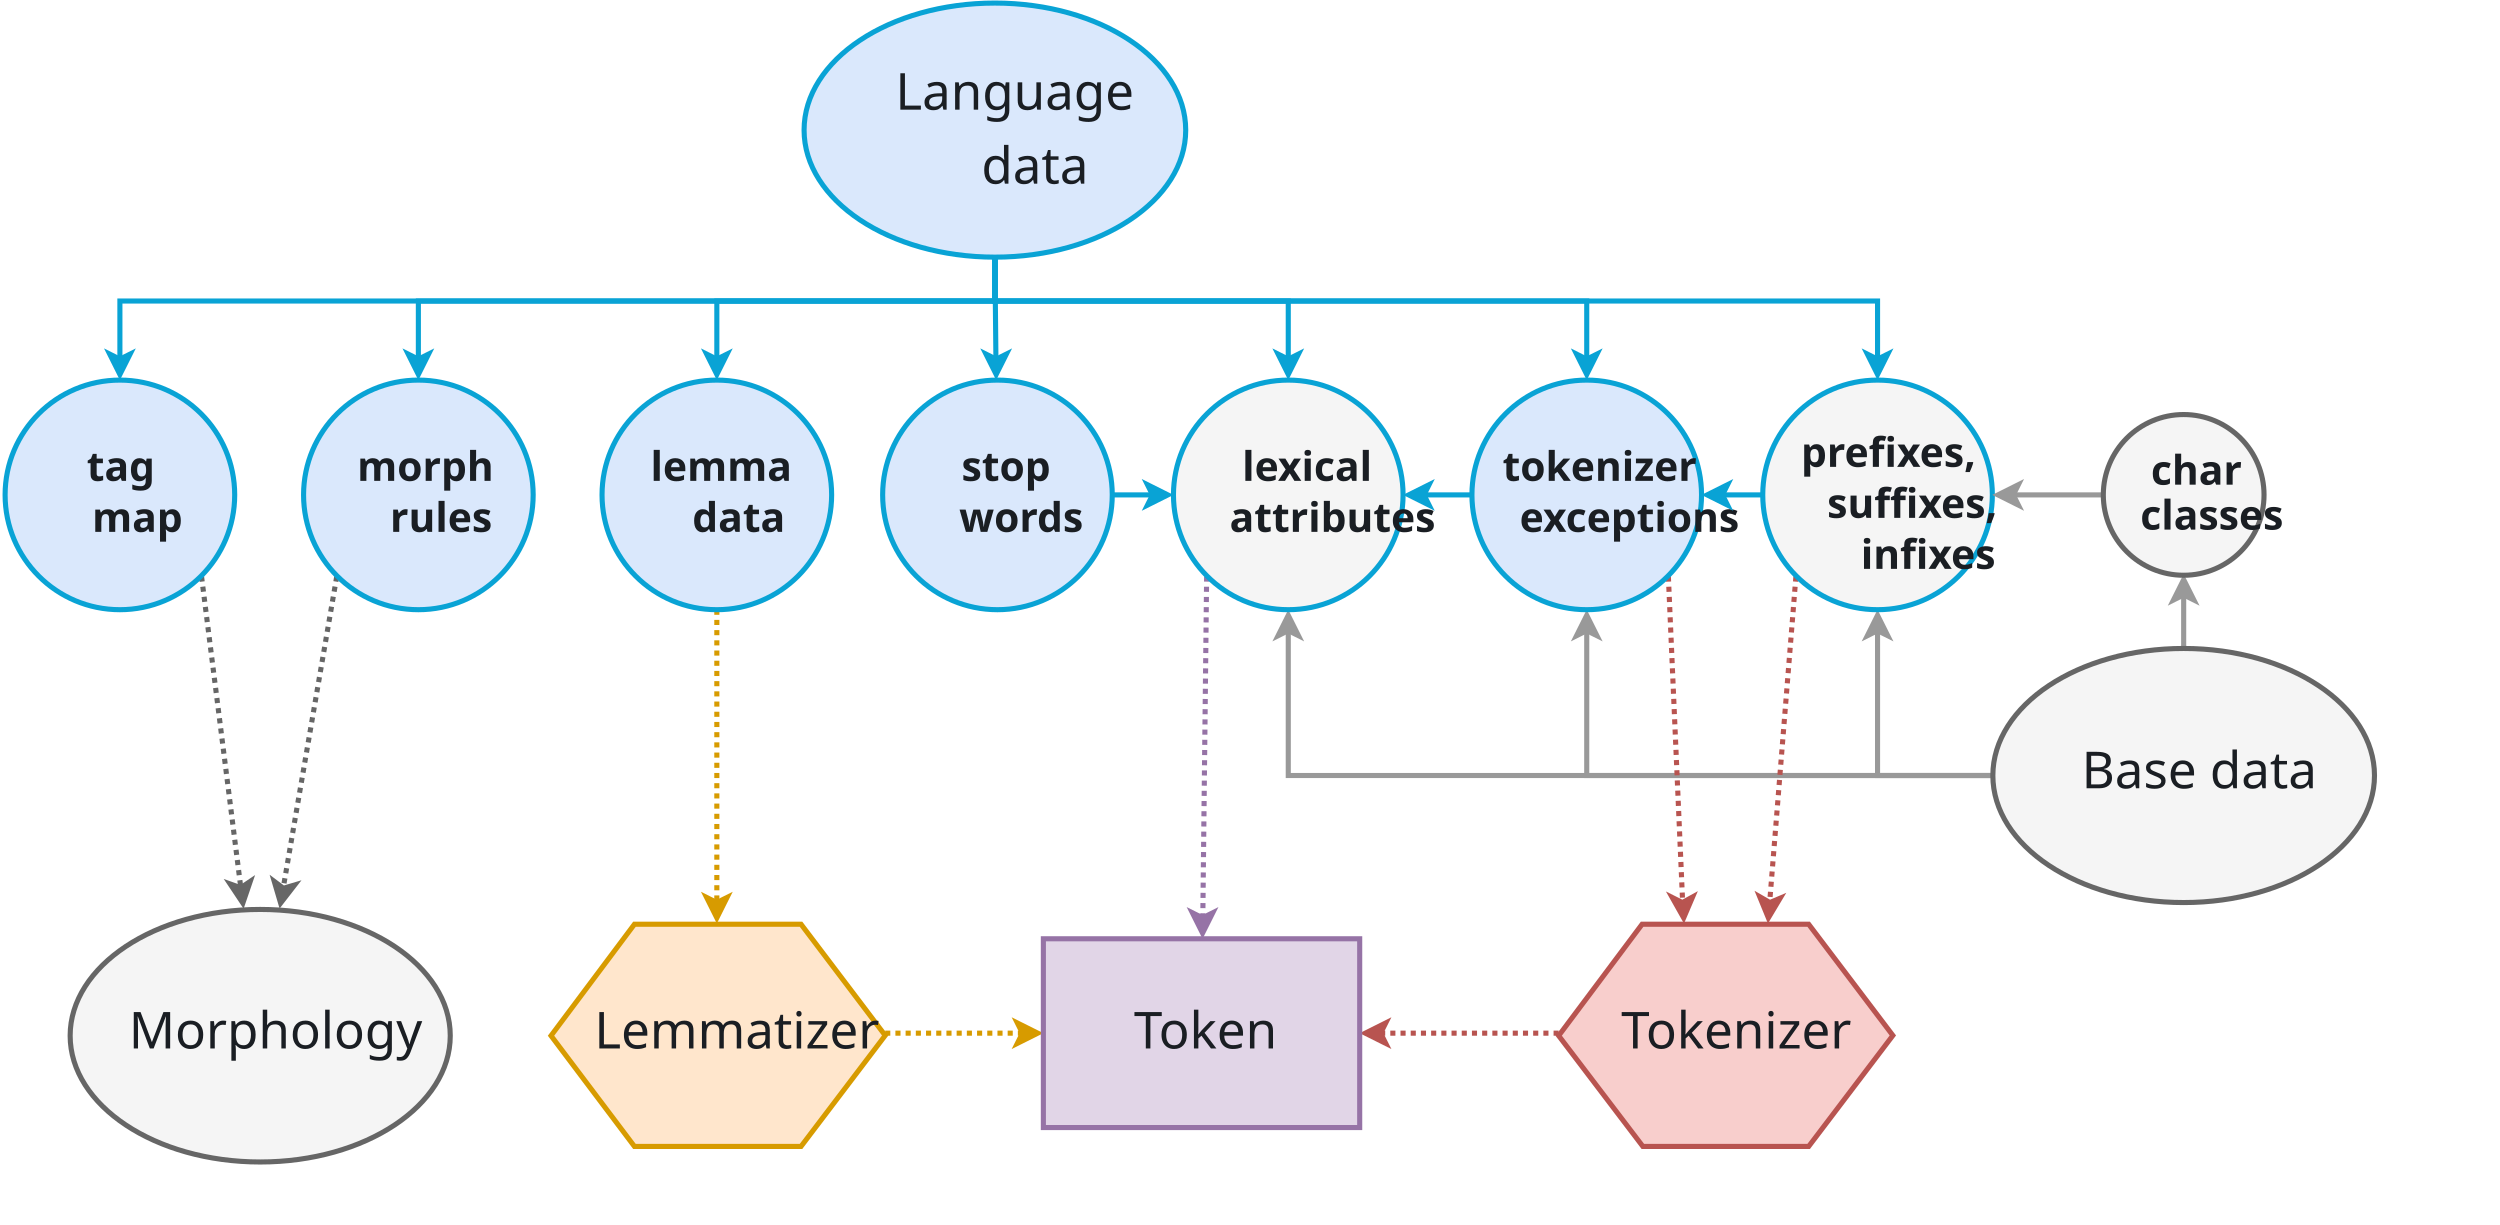
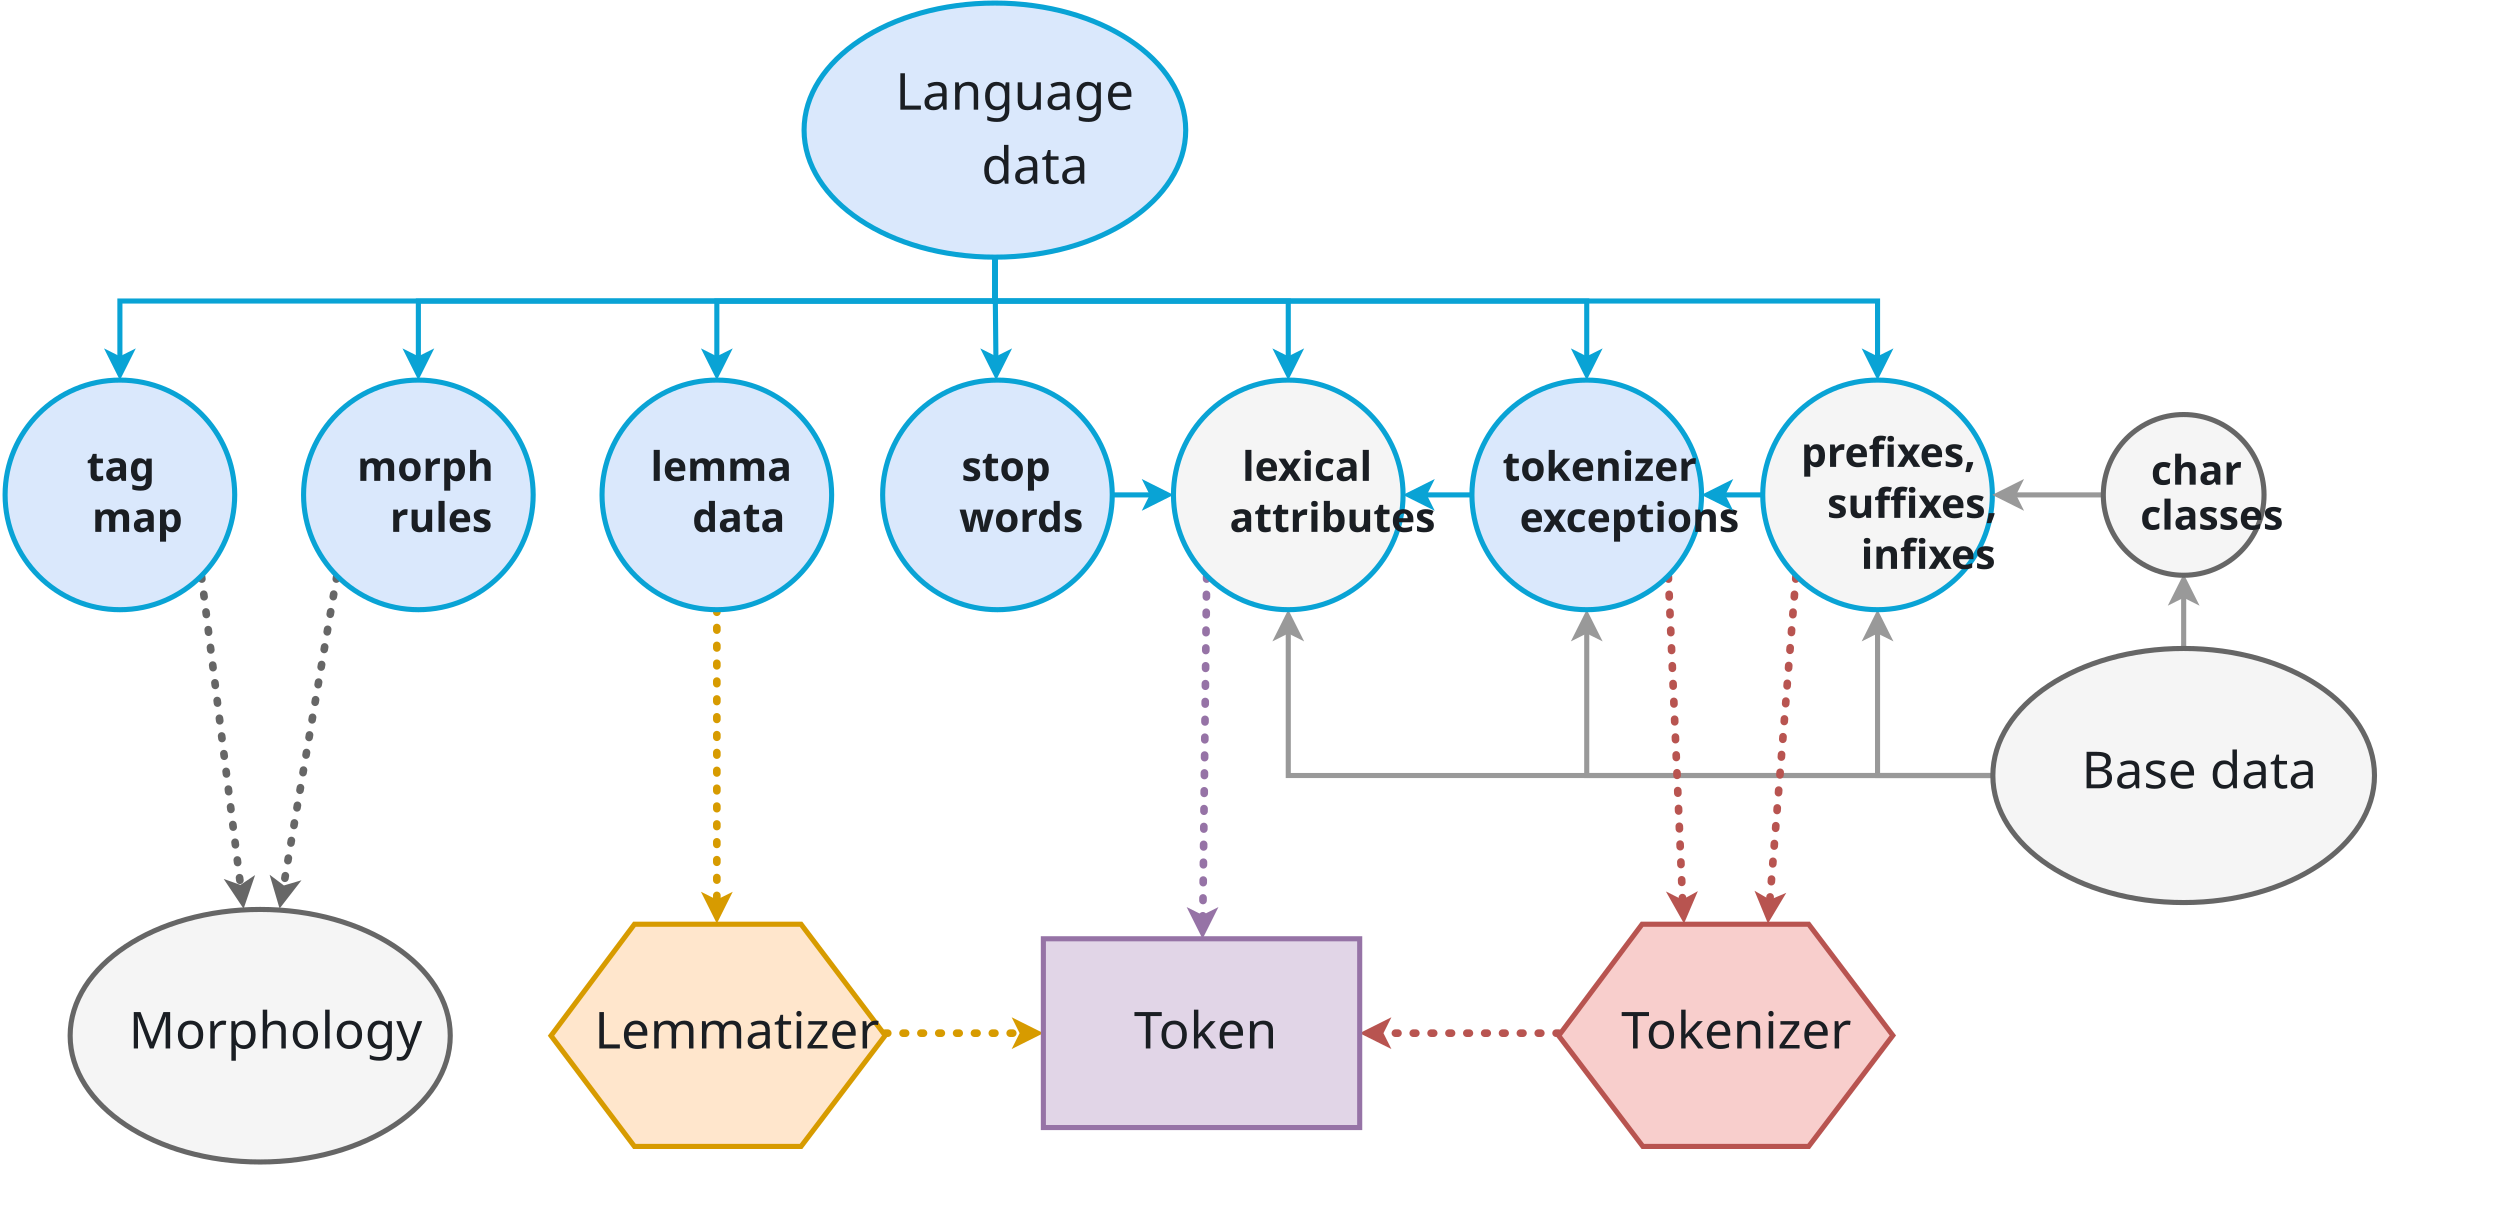
<svg xmlns="http://www.w3.org/2000/svg" class="o-svg" width="931" height="456" viewBox="-1 -1 932 480" preserveAspectRatio="xMinYMin meet">
  <style>
        .text-large { fill: #1a1e23; font: 20px "Source Sans Pro" }
        .text-small { fill: #1a1e23; font: bold 16px "Source Sans Pro" }
        .text-tiny { fill: #1a1e23; font: bold 16px "Source Sans Pro" }
    </style>
-   <path fill="none" stroke="#b85450" stroke-width="2" stroke-miterlimit="10" d="M610 404h-69.8" stroke-dasharray="2 2" />
+   <path fill="none" stroke="#b85450" stroke-width="3" stroke-miterlimit="10" d="M610 404h-69.8" stroke-dasharray="1 6" stroke-linecap="round" />
  <path fill="#b85450" stroke="#b85450" stroke-width="2" stroke-miterlimit="10" d="M534.2 404l8-4-2 4 2 4z" />
  <path fill="#f8cecc" stroke="#b85450" stroke-width="2" stroke-miterlimit="10" d="M642.7 361.3H708l33 43.6-33 43.5H643L610 405z" />
  <text class="text-large" transform="translate(634.5 410)" width="80" height="22">Tokenizer</text>
  <path fill="none" stroke="#999" stroke-width="2" stroke-miterlimit="10" d="M780 303H621v-56.8" />
  <path fill="#999" stroke="#999" stroke-width="2" stroke-miterlimit="10" d="M621 240.2l4 8-4-2-4 2z" />
  <path fill="none" stroke="#999" stroke-width="2" stroke-miterlimit="10" d="M855 253v-20.8" />
  <path fill="#999" stroke="#999" stroke-width="2" stroke-miterlimit="10" d="M855 226.2l4 8-4-2-4 2z" />
  <path fill="none" stroke="#999" stroke-width="2" stroke-miterlimit="10" d="M780 303h-45v-56.8" />
  <path fill="#999" stroke="#999" stroke-width="2" stroke-miterlimit="10" d="M735 240.2l4 8-4-2-4 2z" />
  <path fill="none" stroke="#999" stroke-width="2" stroke-miterlimit="10" d="M780 303H504v-56.8" />
  <path fill="#999" stroke="#999" stroke-width="2" stroke-miterlimit="10" d="M504 240.2l4 8-4-2-4 2z" />
  <ellipse cx="855" cy="303" fill="#f5f5f5" stroke="#666" stroke-width="2" rx="74.8" ry="49.8" />
  <text class="text-large" transform="translate(815 308)" width="119" height="46">Base data</text>
  <path fill="none" stroke="#09a3d5" stroke-width="2" stroke-miterlimit="10" d="M389 100l.4 39.8" />
  <path fill="#09a3d5" stroke="#09a3d5" stroke-width="2" stroke-miterlimit="10" d="M389.5 145.8l-4-8 4 2 4-2z" />
  <path fill="none" stroke="#09a3d5" stroke-width="2" stroke-miterlimit="10" d="M389 100v17h232v22.8" />
  <path fill="#09a3d5" stroke="#09a3d5" stroke-width="2" stroke-miterlimit="10" d="M621 145.8l-4-8 4 2 4-2z" />
  <path fill="none" stroke="#09a3d5" stroke-width="2" stroke-miterlimit="10" d="M389 100v17H280v22.8" />
  <path fill="#09a3d5" stroke="#09a3d5" stroke-width="2" stroke-miterlimit="10" d="M280 145.8l-4-8 4 2 4-2z" />
  <path fill="none" stroke="#09a3d5" stroke-width="2" stroke-miterlimit="10" d="M389 100v17h115v22.8" />
  <path fill="#09a3d5" stroke="#09a3d5" stroke-width="2" stroke-miterlimit="10" d="M504 145.8l-4-8 4 2 4-2z" />
  <path fill="none" stroke="#09a3d5" stroke-width="2" stroke-miterlimit="10" d="M389 100v17h346v22.8" />
  <path fill="#09a3d5" stroke="#09a3d5" stroke-width="2" stroke-miterlimit="10" d="M735 145.8l-4-8 4 2 4-2z" />
  <path fill="none" stroke="#09a3d5" stroke-width="2" stroke-miterlimit="10" d="M389 100v17H163v22.8" />
  <path fill="#09a3d5" stroke="#09a3d5" stroke-width="2" stroke-miterlimit="10" d="M163 145.8l-4-8 4 2 4-2z" />
  <path fill="none" stroke="#09a3d5" stroke-width="2" stroke-miterlimit="10" d="M389 100v17H46v22.8" />
  <path fill="#09a3d5" stroke="#09a3d5" stroke-width="2" stroke-miterlimit="10" d="M46 145.8l-4-8 4 2 4-2z" />
  <ellipse cx="389" cy="50" fill="#dae8fc" stroke="#09a3d5" stroke-width="2" rx="74.8" ry="49.8" />
  <text class="text-large" transform="translate(350 42)" width="81" height="46">Language <tspan dy="1.45em" dx="-3.25em">data</tspan>
  </text>
  <path fill="none" stroke="#09a3d5" stroke-width="2" stroke-miterlimit="10" d="M435 193h15.8" />
  <path fill="#09a3d5" stroke="#09a3d5" stroke-width="2" stroke-miterlimit="10" d="M456.8 193l-8 4 2-4-2-4z" />
  <ellipse cx="390" cy="193" fill="#dae8fc" stroke="#09a3d5" stroke-width="2" rx="45" ry="45" />
  <text class="text-small" transform="translate(375 187.5)" width="39" height="30">stop <tspan dx="-2.5em" dy="1.25em">words</tspan>
  </text>
-   <path fill="none" stroke="#9673a6" stroke-width="2" stroke-miterlimit="10" d="M472 225l-1.5 133.8" stroke-dasharray="2 2" />
+   <path fill="none" stroke="#9673a6" stroke-width="3" stroke-miterlimit="10" d="M472 225l-1.5 133.8" stroke-dasharray="1 6" stroke-linecap="round" />
  <path fill="#9673a6" stroke="#9673a6" stroke-width="2" stroke-miterlimit="10" d="M470.4 364.8l-4-8 4 2 4-2z" />
  <ellipse cx="504" cy="193" fill="#f5f5f5" stroke="#09a3d5" stroke-width="2" rx="45" ry="45" />
  <text class="text-small" transform="translate(481 187.5)" width="85" height="30">lexical <tspan dx="-3.75em" dy="1.25em">attributes</tspan>
  </text>
-   <path fill="none" stroke="#b85450" stroke-width="2" stroke-miterlimit="10" d="M653 225l5.6 127.8" stroke-dasharray="2 2" />
+   <path fill="none" stroke="#b85450" stroke-width="3" stroke-miterlimit="10" d="M653 225l5.6 127.8" stroke-dasharray="1 6" stroke-linecap="round" />
  <path fill="#b85450" stroke="#b85450" stroke-width="2" stroke-miterlimit="10" d="M659 358.8l-4.5-8 4 2 4-2.2z" />
  <path fill="none" stroke="#09a3d5" stroke-width="2" stroke-miterlimit="10" d="M576 193h-18.8" />
  <path fill="#09a3d5" stroke="#09a3d5" stroke-width="2" stroke-miterlimit="10" d="M551.2 193l8-4-2 4 2 4z" />
  <ellipse cx="621" cy="193" fill="#dae8fc" stroke="#09a3d5" stroke-width="2" rx="45" ry="45" />
  <text class="text-small" transform="translate(588 187.5)" width="85" height="30">tokenizer <tspan dx="-4.6em" dy="1.25em">exceptions</tspan>
  </text>
  <path fill="none" stroke="#09a3d5" stroke-width="2" stroke-miterlimit="10" d="M690 193h-15.8" />
  <path fill="#09a3d5" stroke="#09a3d5" stroke-width="2" stroke-miterlimit="10" d="M668.2 193l8-4-2 4 2 4z" />
-   <path fill="none" stroke="#b85450" stroke-width="2" stroke-miterlimit="10" d="M703 225l-10.3 127.8" stroke-dasharray="2 2" />
+   <path fill="none" stroke="#b85450" stroke-width="3" stroke-miterlimit="10" d="M703 225l-10.3 127.8" stroke-dasharray="1 6" stroke-linecap="round" />
  <path fill="#b85450" stroke="#b85450" stroke-width="2" stroke-miterlimit="10" d="M692.2 358.8l-3.4-8.3 4 2.3 4-1.7z" />
  <ellipse cx="735" cy="193" fill="#f5f5f5" stroke="#09a3d5" stroke-width="2" rx="45" ry="45" />
  <text class="text-small" transform="translate(705 182)" width="53" height="46">prefixes, <tspan dy="1.25em" dx="-3.9em">suffixes,</tspan>
    <tspan dy="1.25em" dx="-3.6em">infixes</tspan>
  </text>
-   <path fill="none" stroke="#d79b00" stroke-width="2" stroke-miterlimit="10" d="M280 238v114.8" stroke-dasharray="2 2" />
+   <path fill="none" stroke="#d79b00" stroke-width="3" stroke-miterlimit="10" d="M280 238v114.8" stroke-dasharray="1 6" stroke-linecap="round" />
  <path fill="#d79b00" stroke="#d79b00" stroke-width="2" stroke-miterlimit="10" d="M280 358.8l-4-8 4 2 4-2z" />
  <ellipse cx="280" cy="193" fill="#dae8fc" stroke="#09a3d5" stroke-width="2" rx="45" ry="45" />
  <text class="text-small" transform="translate(254 187.5)" width="71" height="30">lemma <tspan dy="1.25em" dx="-2.7em">data</tspan>
  </text>
-   <path fill="none" stroke="#d79b00" stroke-width="2" stroke-miterlimit="10" d="M346 404h53.8" stroke-dasharray="2 2" />
+   <path fill="none" stroke="#d79b00" stroke-width="3" stroke-miterlimit="10" d="M346 404h53.8" stroke-dasharray="1 6" stroke-linecap="round" />
  <path fill="#d79b00" stroke="#d79b00" stroke-width="2" stroke-miterlimit="10" d="M405.8 404l-8 4 2-4-2-4z" />
  <path fill="#ffe6cc" stroke="#d79b00" stroke-width="2" stroke-miterlimit="10" d="M247.7 361.3H313l33 43.6-33 43.5h-65.3L215 405z" />
  <text class="text-large" transform="translate(232 410)" width="100" height="22">Lemmatizer</text>
  <path fill="none" stroke="#999" stroke-width="2" stroke-miterlimit="10" d="M823 193h-34.8" />
  <path fill="#999" stroke="#999" stroke-width="2" stroke-miterlimit="10" d="M782.2 193l8-4-2 4 2 4z" />
  <ellipse cx="855" cy="193" fill="#f5f5f5" stroke="#666" stroke-width="2" rx="31.5" ry="31.5" />
  <text class="text-tiny" transform="translate(838 189)" width="50" height="30">char <tspan dy="1.1em" dx="-2.75em">classes</tspan>
  </text>
  <path fill="#e1d5e7" stroke="#9673a6" stroke-width="2" d="M408 367h124v74H408z" />
  <text class="text-large" transform="translate(443.5 410)" width="51" height="22">Token</text>
-   <path fill="none" stroke="#666" stroke-width="2" stroke-miterlimit="10" d="M131 225l-21 122.2" stroke-dasharray="2 2" />
+   <path fill="none" stroke="#666" stroke-width="3" stroke-miterlimit="10" d="M131 225l-21 122.2" stroke-dasharray="1 6" stroke-linecap="round" />
  <path fill="#666" stroke="#666" stroke-width="2" stroke-miterlimit="10" d="M109 353l-2.5-8.5 3.6 2.7 4.4-1.3z" />
  <ellipse cx="163" cy="193" fill="#dae8fc" stroke="#09a3d5" stroke-width="2" rx="45" ry="45" />
  <text class="text-small" transform="translate(139 187.5)" width="45" height="30">morph <tspan dy="1.25em" dx="-2.8em">rules</tspan>
  </text>
-   <path fill="none" stroke="#666" stroke-width="2" stroke-miterlimit="10" d="M78 225l15.4 122" stroke-dasharray="2 2" />
+   <path fill="none" stroke="#666" stroke-width="3" stroke-miterlimit="10" d="M78 225l15.4 122" stroke-dasharray="1 6" stroke-linecap="round" />
  <path fill="#666" stroke="#666" stroke-width="2" stroke-miterlimit="10" d="M94.2 353l-5-7.5 4.2 1.5 3.7-2.5z" />
  <ellipse cx="46" cy="193" fill="#dae8fc" stroke="#09a3d5" stroke-width="2" rx="45" ry="45" />
  <text class="text-small" transform="translate(33 187.5)" width="27" height="30">tag <tspan dy="1.25em" dx="-1.8em">map</tspan>
  </text>
  <ellipse cx="101" cy="405" fill="#f5f5f5" stroke="#666" stroke-width="2" rx="74.5" ry="49.5" />
  <text class="text-large" transform="translate(49.5 410)" width="100" height="22">Morphology</text>
</svg>
